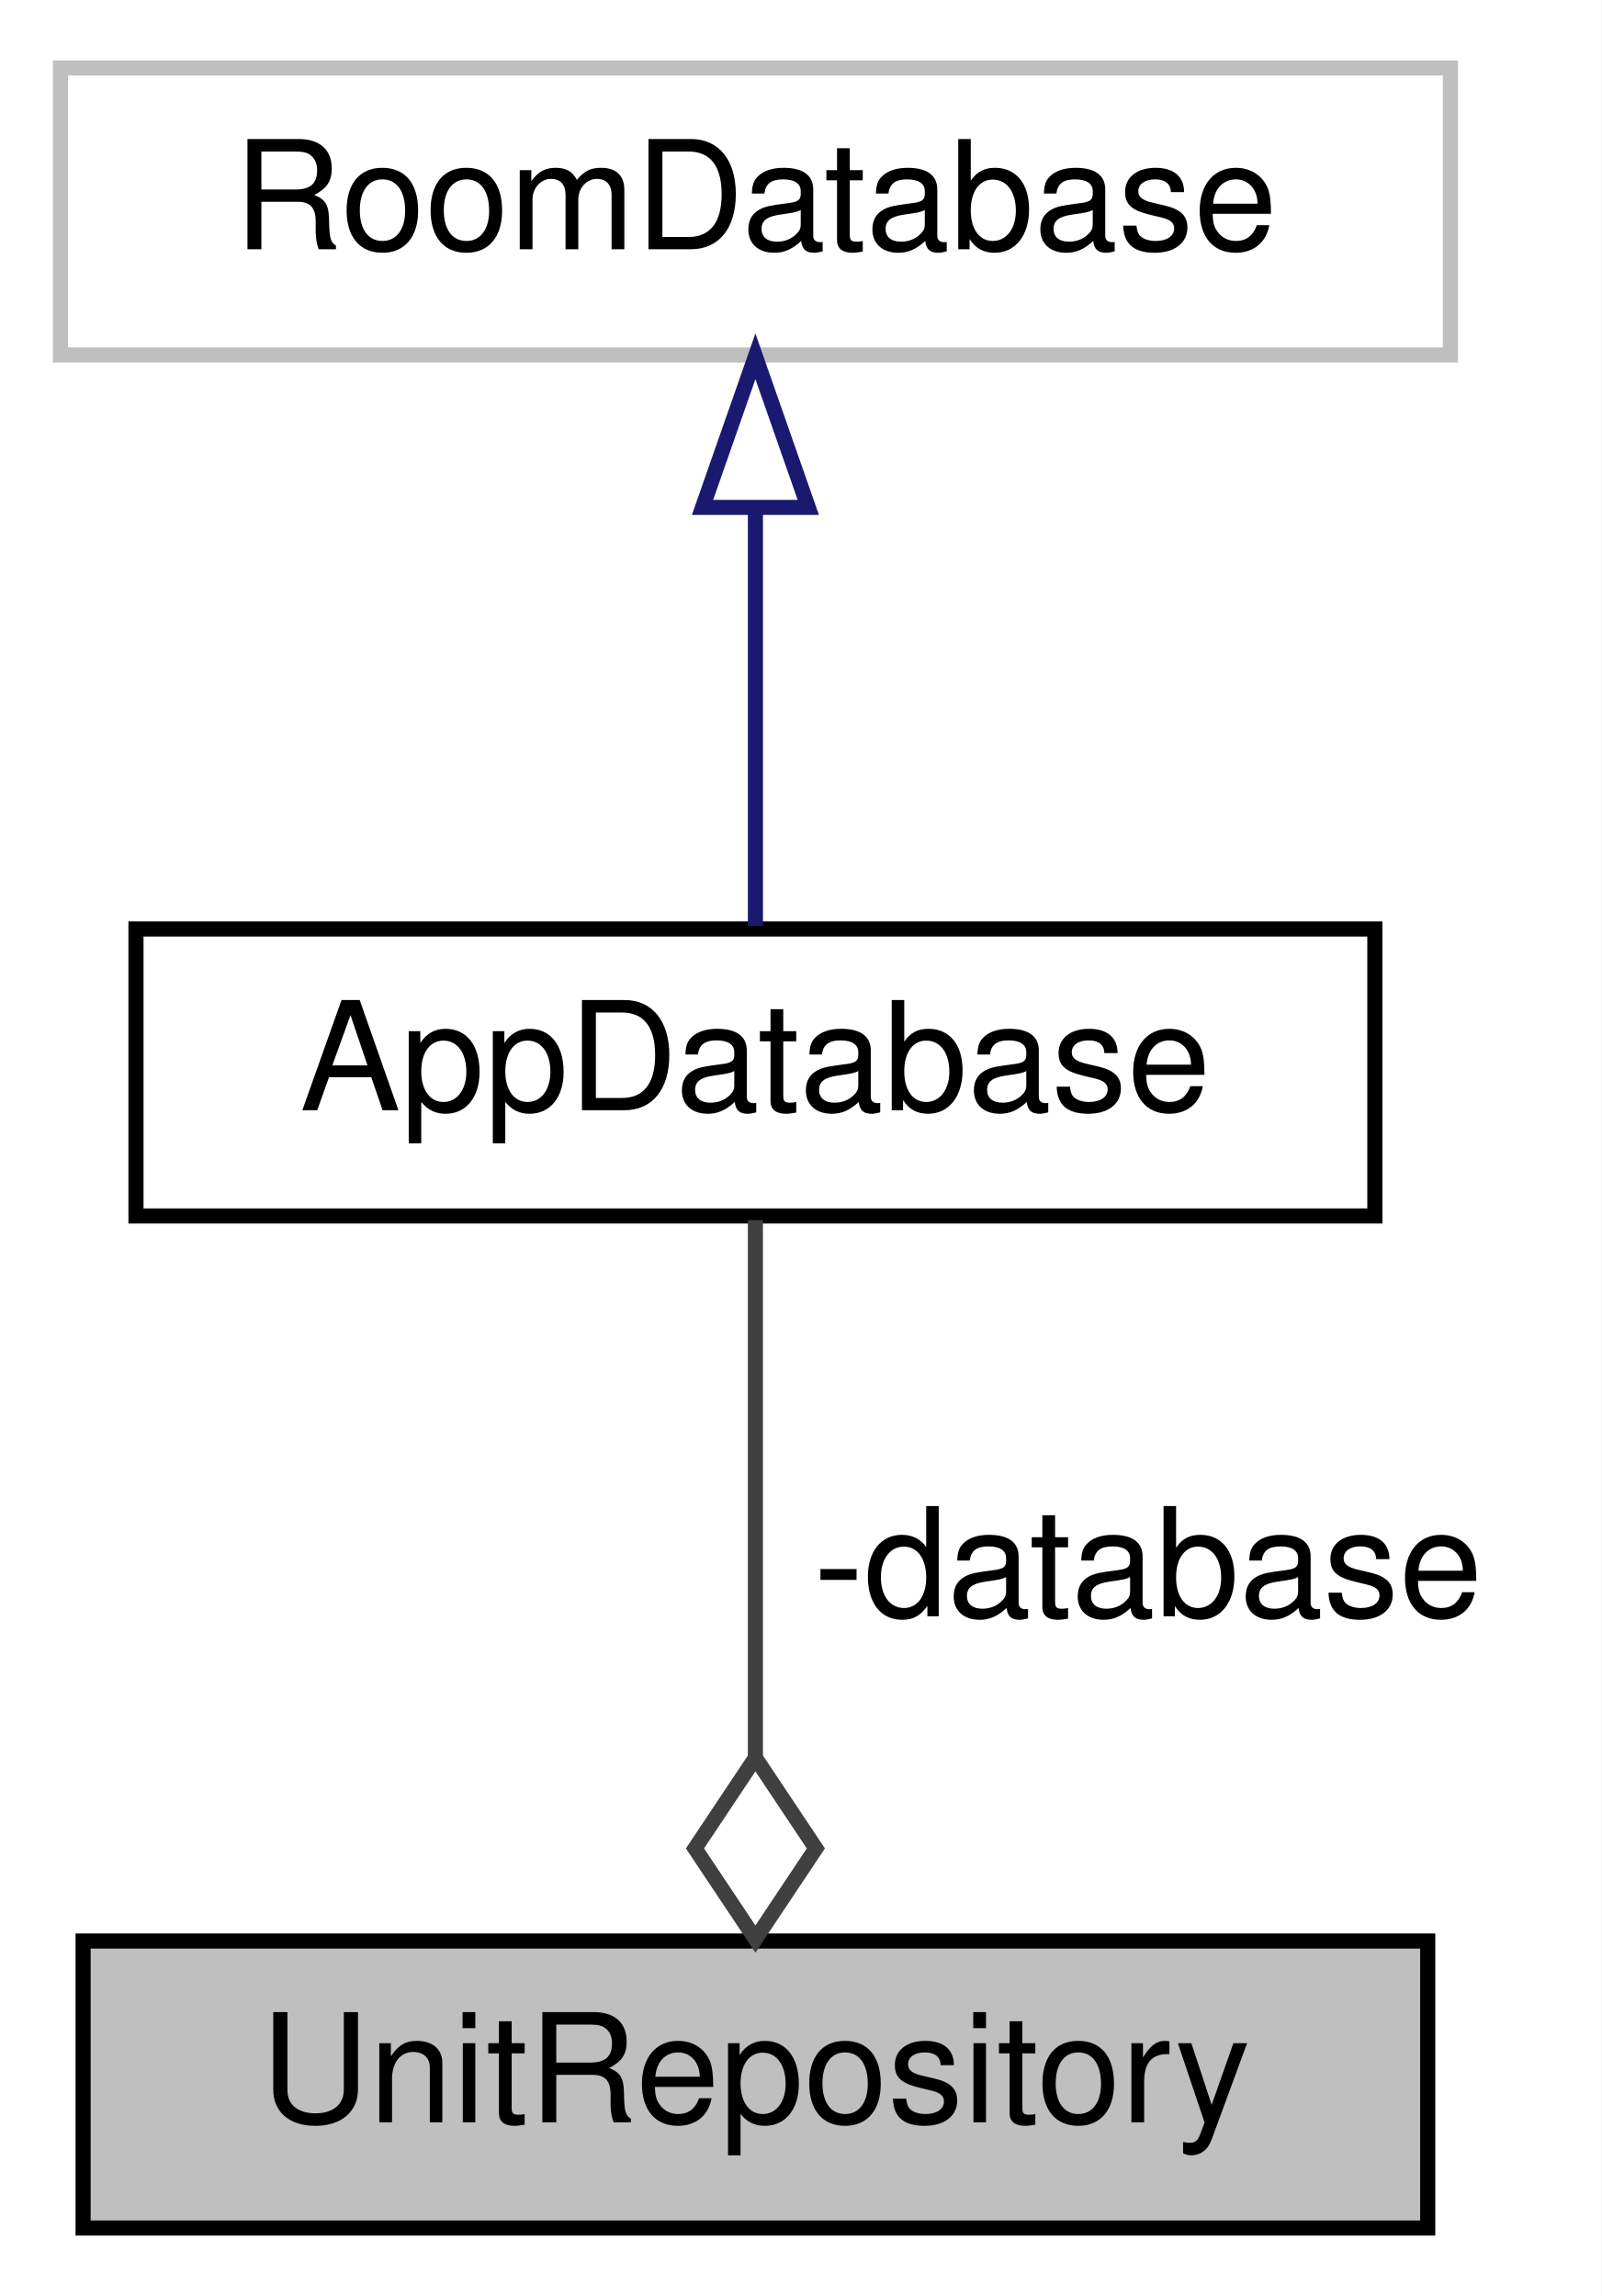
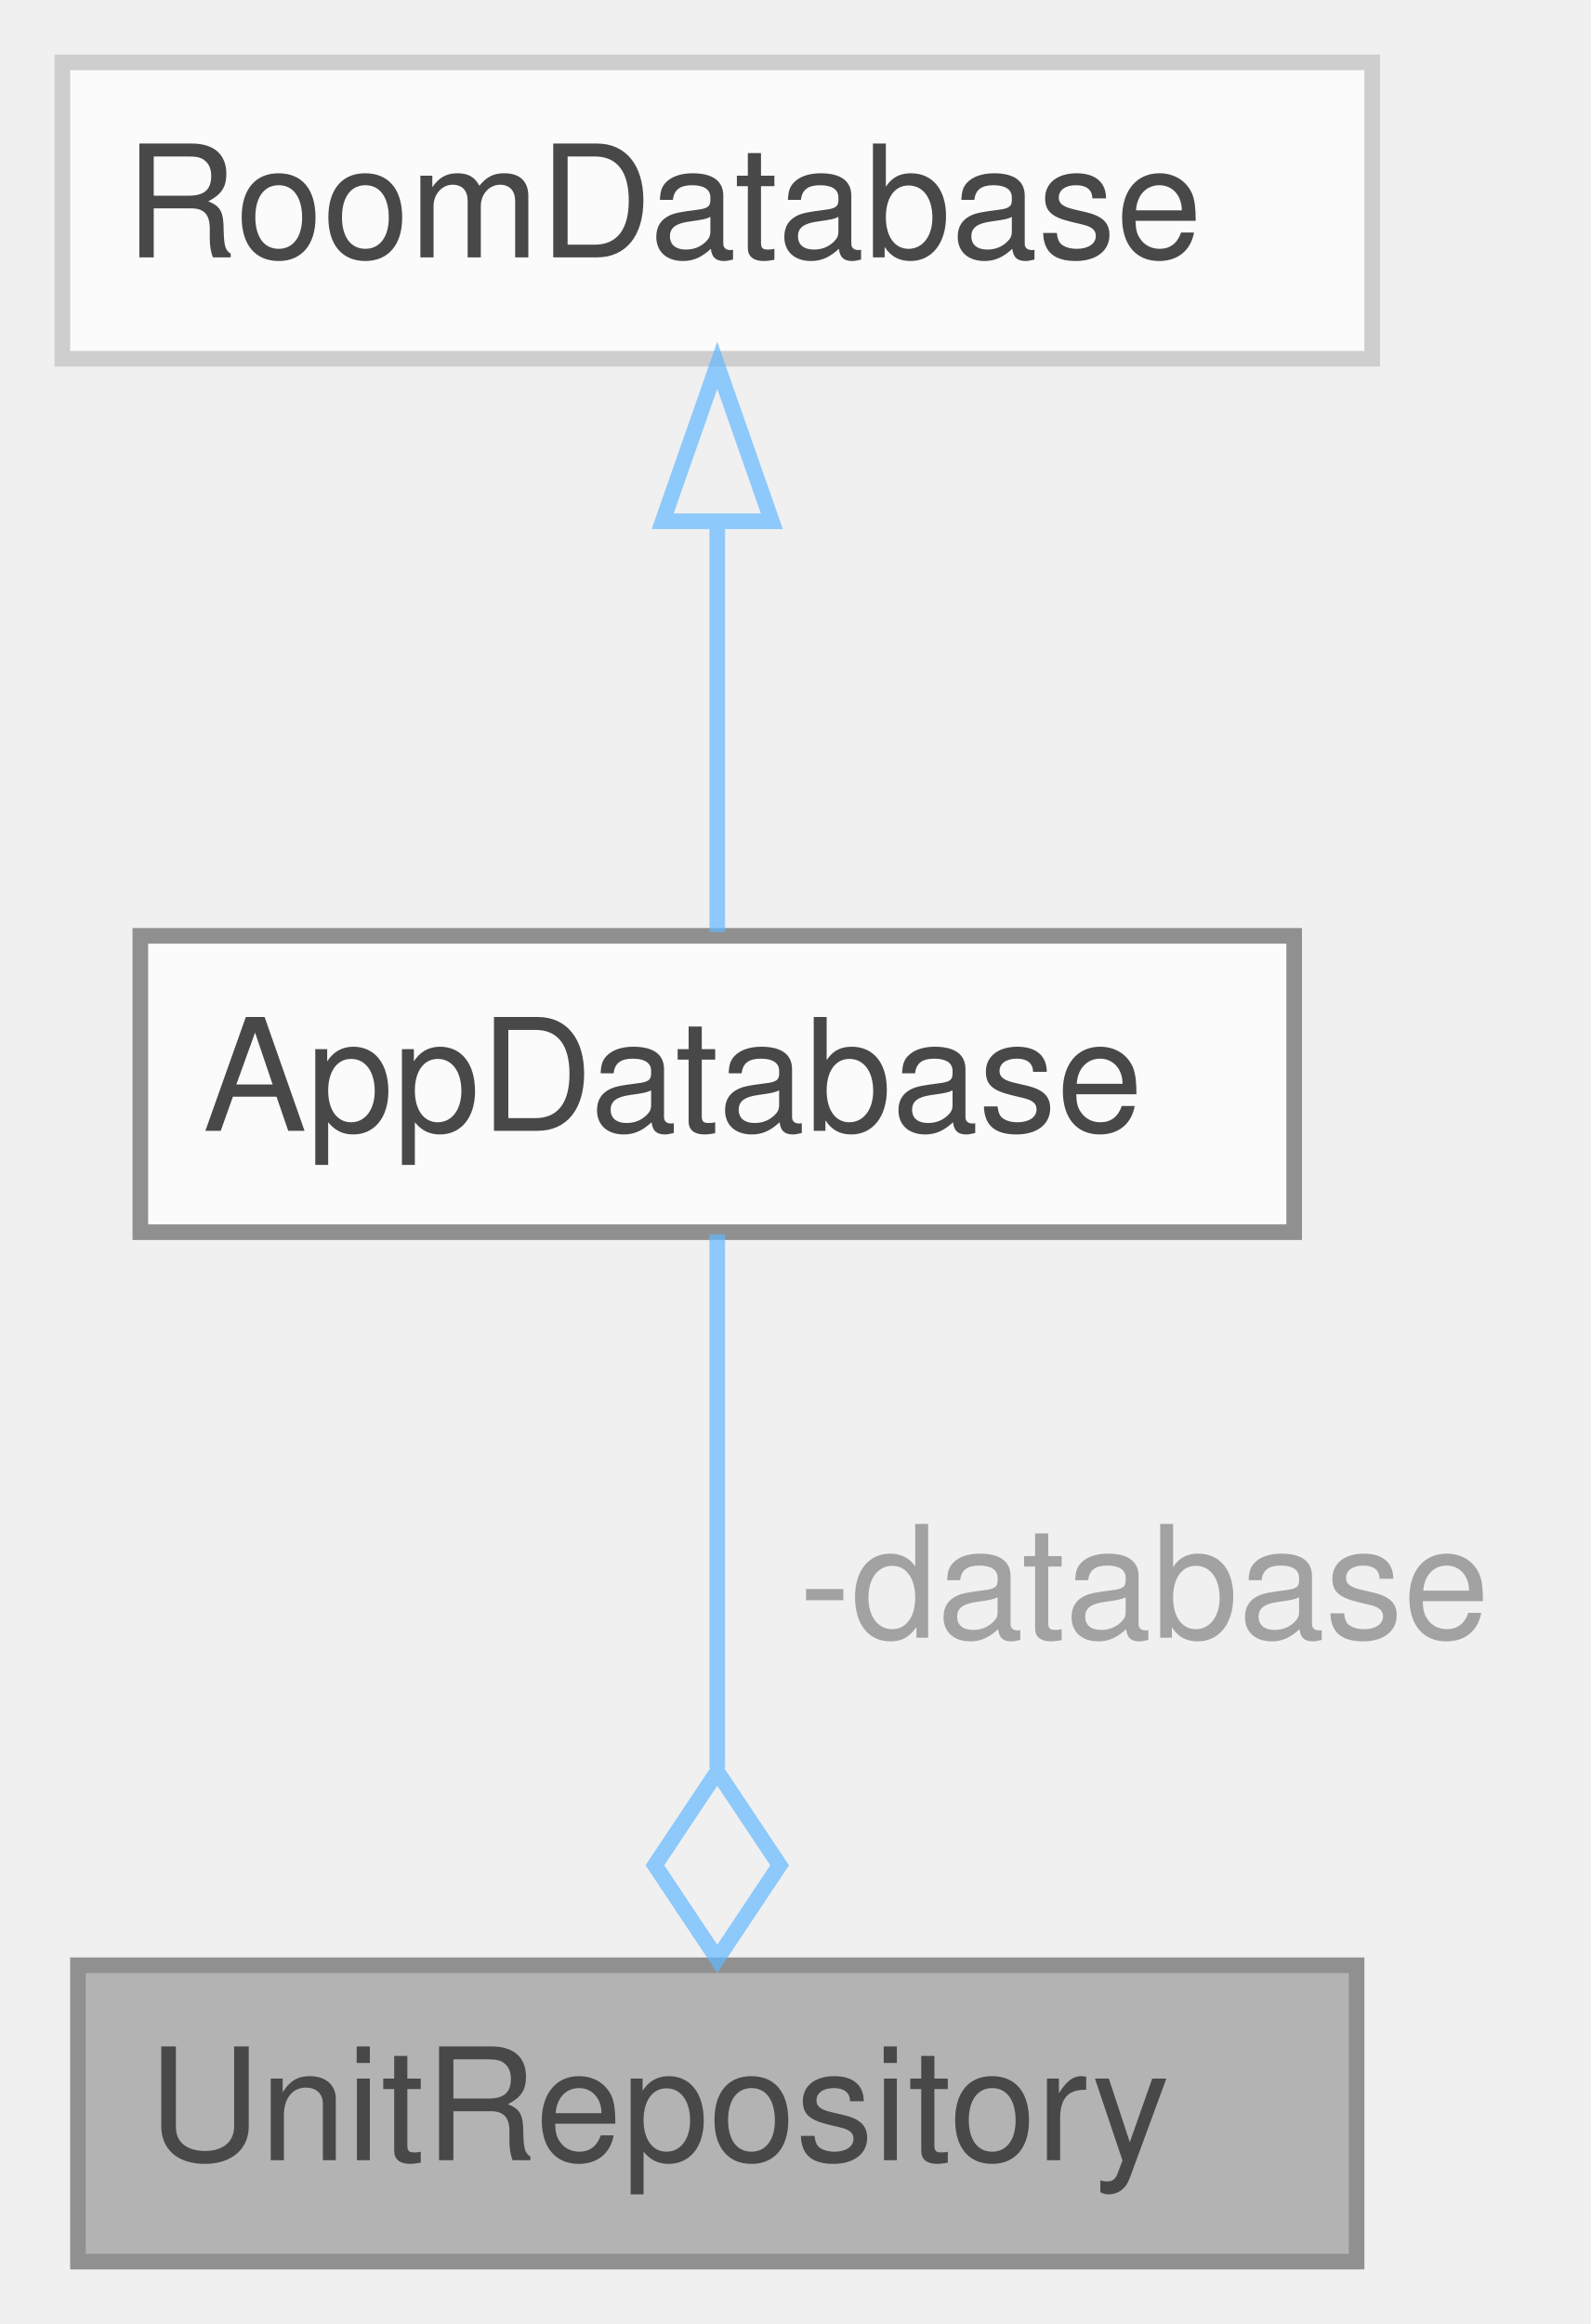
- <svg xmlns="http://www.w3.org/2000/svg" xmlns:xlink="http://www.w3.org/1999/xlink" width="106pt" height="152pt" viewBox="0.00 0.00 106.00 152.00">
-   <g id="graph0" class="graph" transform="scale(1 1) rotate(0) translate(4 148)">
-     <polygon fill="white" stroke="transparent" points="-4,4 -4,-148 102,-148 102,4 -4,4" />
-     <g id="node1" class="node">
-       <g id="a_node1">
-         <a xlink:title="A facade class managing public access to the data layer.">
-           <polygon fill="#bfbfbf" stroke="black" points="1.5,-0.5 1.5,-19.5 90.5,-19.5 90.5,-0.5 1.5,-0.5" />
-           <text text-anchor="middle" x="46" y="-7.5" font-family="Helvetica,sans-Serif" font-size="10.00">UnitRepository</text>
-         </a>
+ <svg xmlns="http://www.w3.org/2000/svg" xmlns:xlink="http://www.w3.org/1999/xlink" width="102pt" height="149pt" viewBox="0.00 0.00 102.00 149.00">
+   <svg id="main" version="1.1" xml:space="preserve">
+     <style type="text/css">
+ .node, .edge {opacity: 0.7;}
+ .node.selected, .edge.selected {opacity: 1;}
+ .edge:hover path { stroke: red; }
+ .edge:hover polygon { stroke: red; fill: red; }
+ </style>
+     <svg id="graph" class="graph">
+       <g id="graph0" class="graph" transform="scale(1 1) rotate(0) translate(4 145)">
+         <g id="Node000001" class="node">
+           <g id="a_Node000001">
+             <a xlink:title="A facade class managing public access to the data layer.">
+               <polygon fill="#999999" stroke="transparent" points="83,-19 1,-19 1,0 83,0 83,-19" />
+               <text text-anchor="start" x="5.5" y="-6.5" font-family="Helvetica,sans-Serif" font-size="10.00">UnitRepository</text>
+               <polygon fill="none" stroke="#666666" points="1,0 1,-19 83,-19 83,0 1,0" />
+             </a>
+           </g>
+         </g>
+         <g id="Node000002" class="node">
+           <g id="a_Node000002">
+             <a xlink:href="classcom_1_1peternaggschga_1_1gwent_1_1data_1_1AppDatabase.xhtml" target="_top" xlink:title="An abstract class extending RoomDatabase and representing the SQLite database of the application.">
+               <polygon fill="white" stroke="transparent" points="79,-85 5,-85 5,-66 79,-66 79,-85" />
+               <text text-anchor="start" x="9" y="-72.5" font-family="Helvetica,sans-Serif" font-size="10.00">AppDatabase</text>
+               <polygon fill="none" stroke="#666666" points="5,-66 5,-85 79,-85 79,-66 5,-66" />
+             </a>
+           </g>
+         </g>
+         <g id="edge1_Node000001_Node000002" class="edge">
+           <g id="a_edge1_Node000001_Node000002">
+             <a xlink:title=" ">
+               <path fill="none" stroke="#63b8ff" d="M42,-65.87C42,-57.14 42,-43.31 42,-31.65" />
+               <polygon fill="none" stroke="#63b8ff" points="42,-31.41 38,-25.41 42,-19.41 46,-25.41 42,-31.41" />
+             </a>
+           </g>
+           <text text-anchor="middle" x="68" y="-40" font-family="Helvetica,sans-Serif" font-size="10.00" fill="grey"> -database</text>
+         </g>
+         <g id="Node000003" class="node">
+           <g id="a_Node000003">
+             <a xlink:title=" ">
+               <polygon fill="white" stroke="transparent" points="84,-141 0,-141 0,-122 84,-122 84,-141" />
+               <text text-anchor="start" x="4" y="-128.5" font-family="Helvetica,sans-Serif" font-size="10.00">RoomDatabase</text>
+               <polygon fill="none" stroke="#bfbfbf" points="0,-122 0,-141 84,-141 84,-122 0,-122" />
+             </a>
+           </g>
+         </g>
+         <g id="edge2_Node000002_Node000003" class="edge">
+           <g id="a_edge2_Node000002_Node000003">
+             <a xlink:title=" ">
+               <path fill="none" stroke="#63b8ff" d="M42,-111.3C42,-102.41 42,-92.28 42,-85.25" />
+               <polygon fill="none" stroke="#63b8ff" points="38.5,-111.58 42,-121.58 45.5,-111.58 38.5,-111.58" />
+             </a>
+           </g>
+         </g>
      </g>
-     </g>
-     <g id="node2" class="node">
-       <g id="a_node2">
-         <a xlink:href="classcom_1_1peternaggschga_1_1gwent_1_1data_1_1AppDatabase.xhtml" target="_top" xlink:title="An abstract class extending RoomDatabase and representing the SQLite database of the application.">
-           <polygon fill="white" stroke="black" points="5,-67.5 5,-86.5 87,-86.5 87,-67.5 5,-67.5" />
-           <text text-anchor="middle" x="46" y="-74.5" font-family="Helvetica,sans-Serif" font-size="10.00">AppDatabase</text>
-         </a>
-       </g>
-     </g>
-     <g id="edge1" class="edge">
-       <path fill="none" stroke="#404040" d="M46,-67.23C46,-58.17 46,-43.69 46,-31.69" />
-       <polygon fill="none" stroke="#404040" points="46,-31.63 42,-25.63 46,-19.63 50,-25.63 46,-31.63" />
-       <text text-anchor="middle" x="72" y="-41" font-family="Helvetica,sans-Serif" font-size="10.00"> -database</text>
-     </g>
-     <g id="node3" class="node">
-       <g id="a_node3">
-         <a xlink:title=" ">
-           <polygon fill="white" stroke="#bfbfbf" points="0,-124.5 0,-143.5 92,-143.5 92,-124.5 0,-124.5" />
-           <text text-anchor="middle" x="46" y="-131.5" font-family="Helvetica,sans-Serif" font-size="10.00">RoomDatabase</text>
-         </a>
-       </g>
-     </g>
-     <g id="edge2" class="edge">
-       <path fill="none" stroke="midnightblue" d="M46,-114.12C46,-104.82 46,-94.06 46,-86.71" />
-       <polygon fill="none" stroke="midnightblue" points="42.5,-114.41 46,-124.41 49.5,-114.41 42.5,-114.41" />
-     </g>
-   </g>
+     </svg>
+   </svg>
+   <style type="text/css">
+ 
+ [data-mouse-over-selected='false'] { opacity: 0.7; }
+ [data-mouse-over-selected='true']  { opacity: 1.0; }
+ 
+ </style>
</svg>
